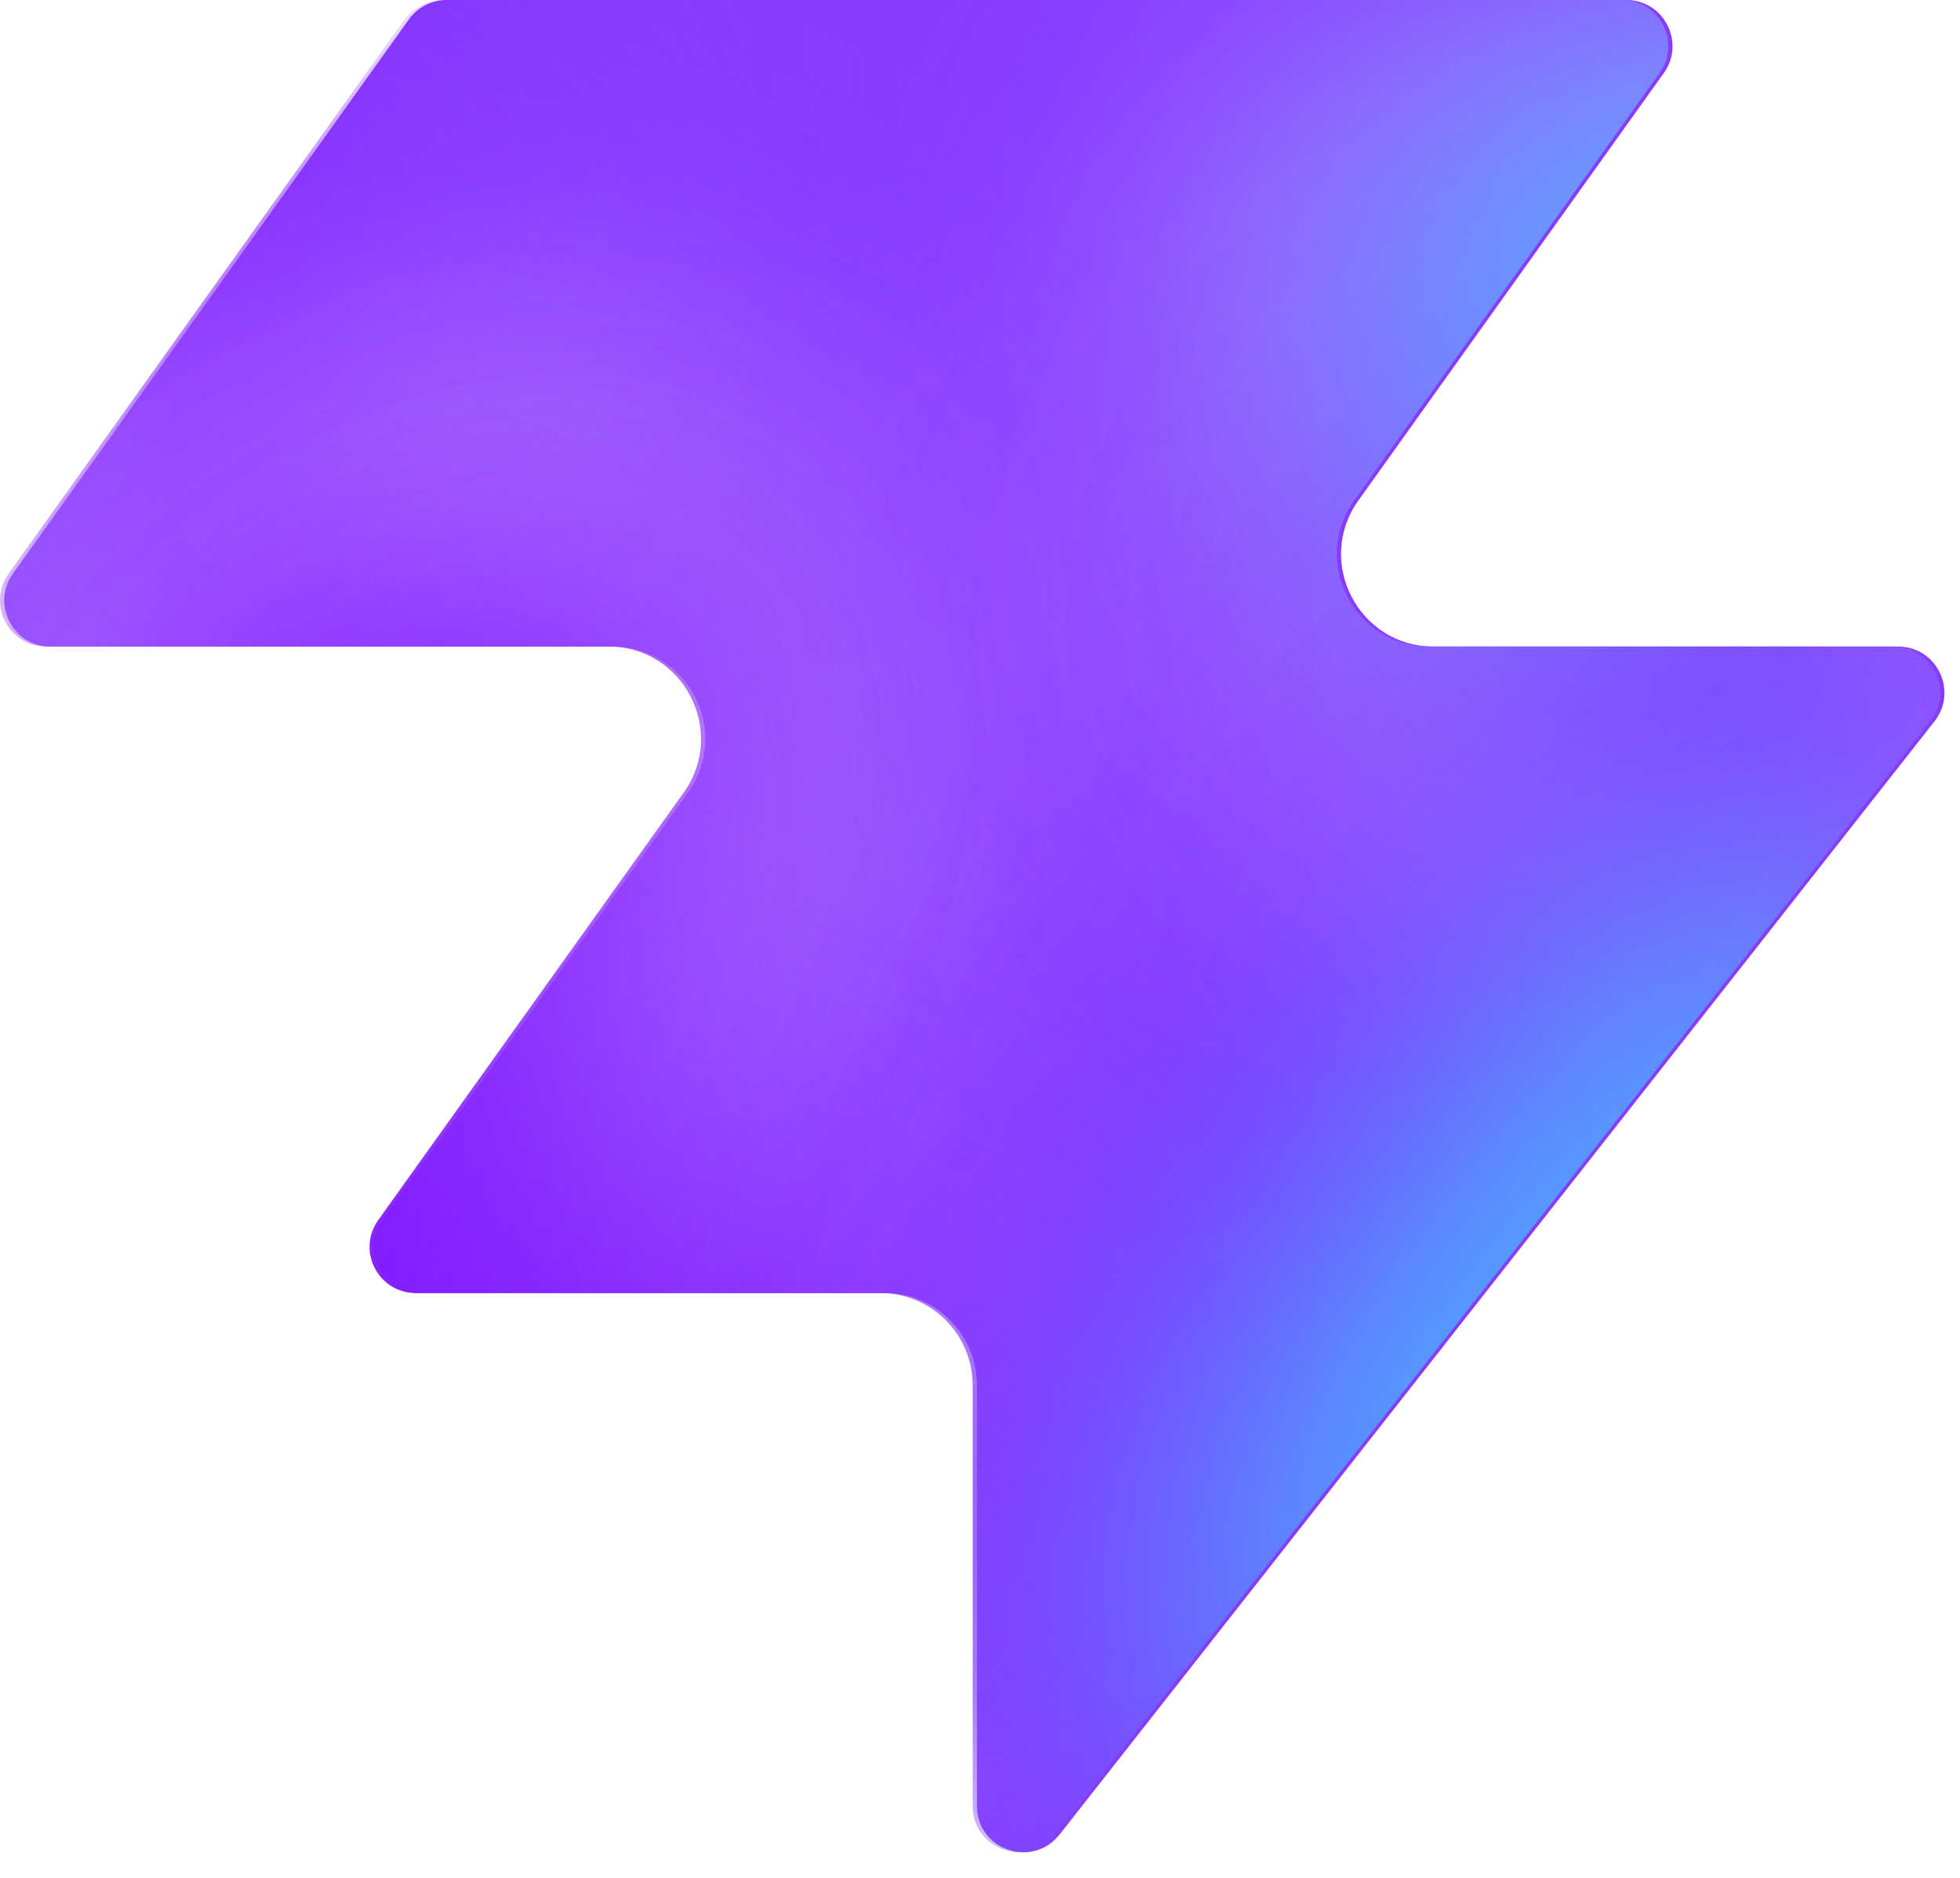
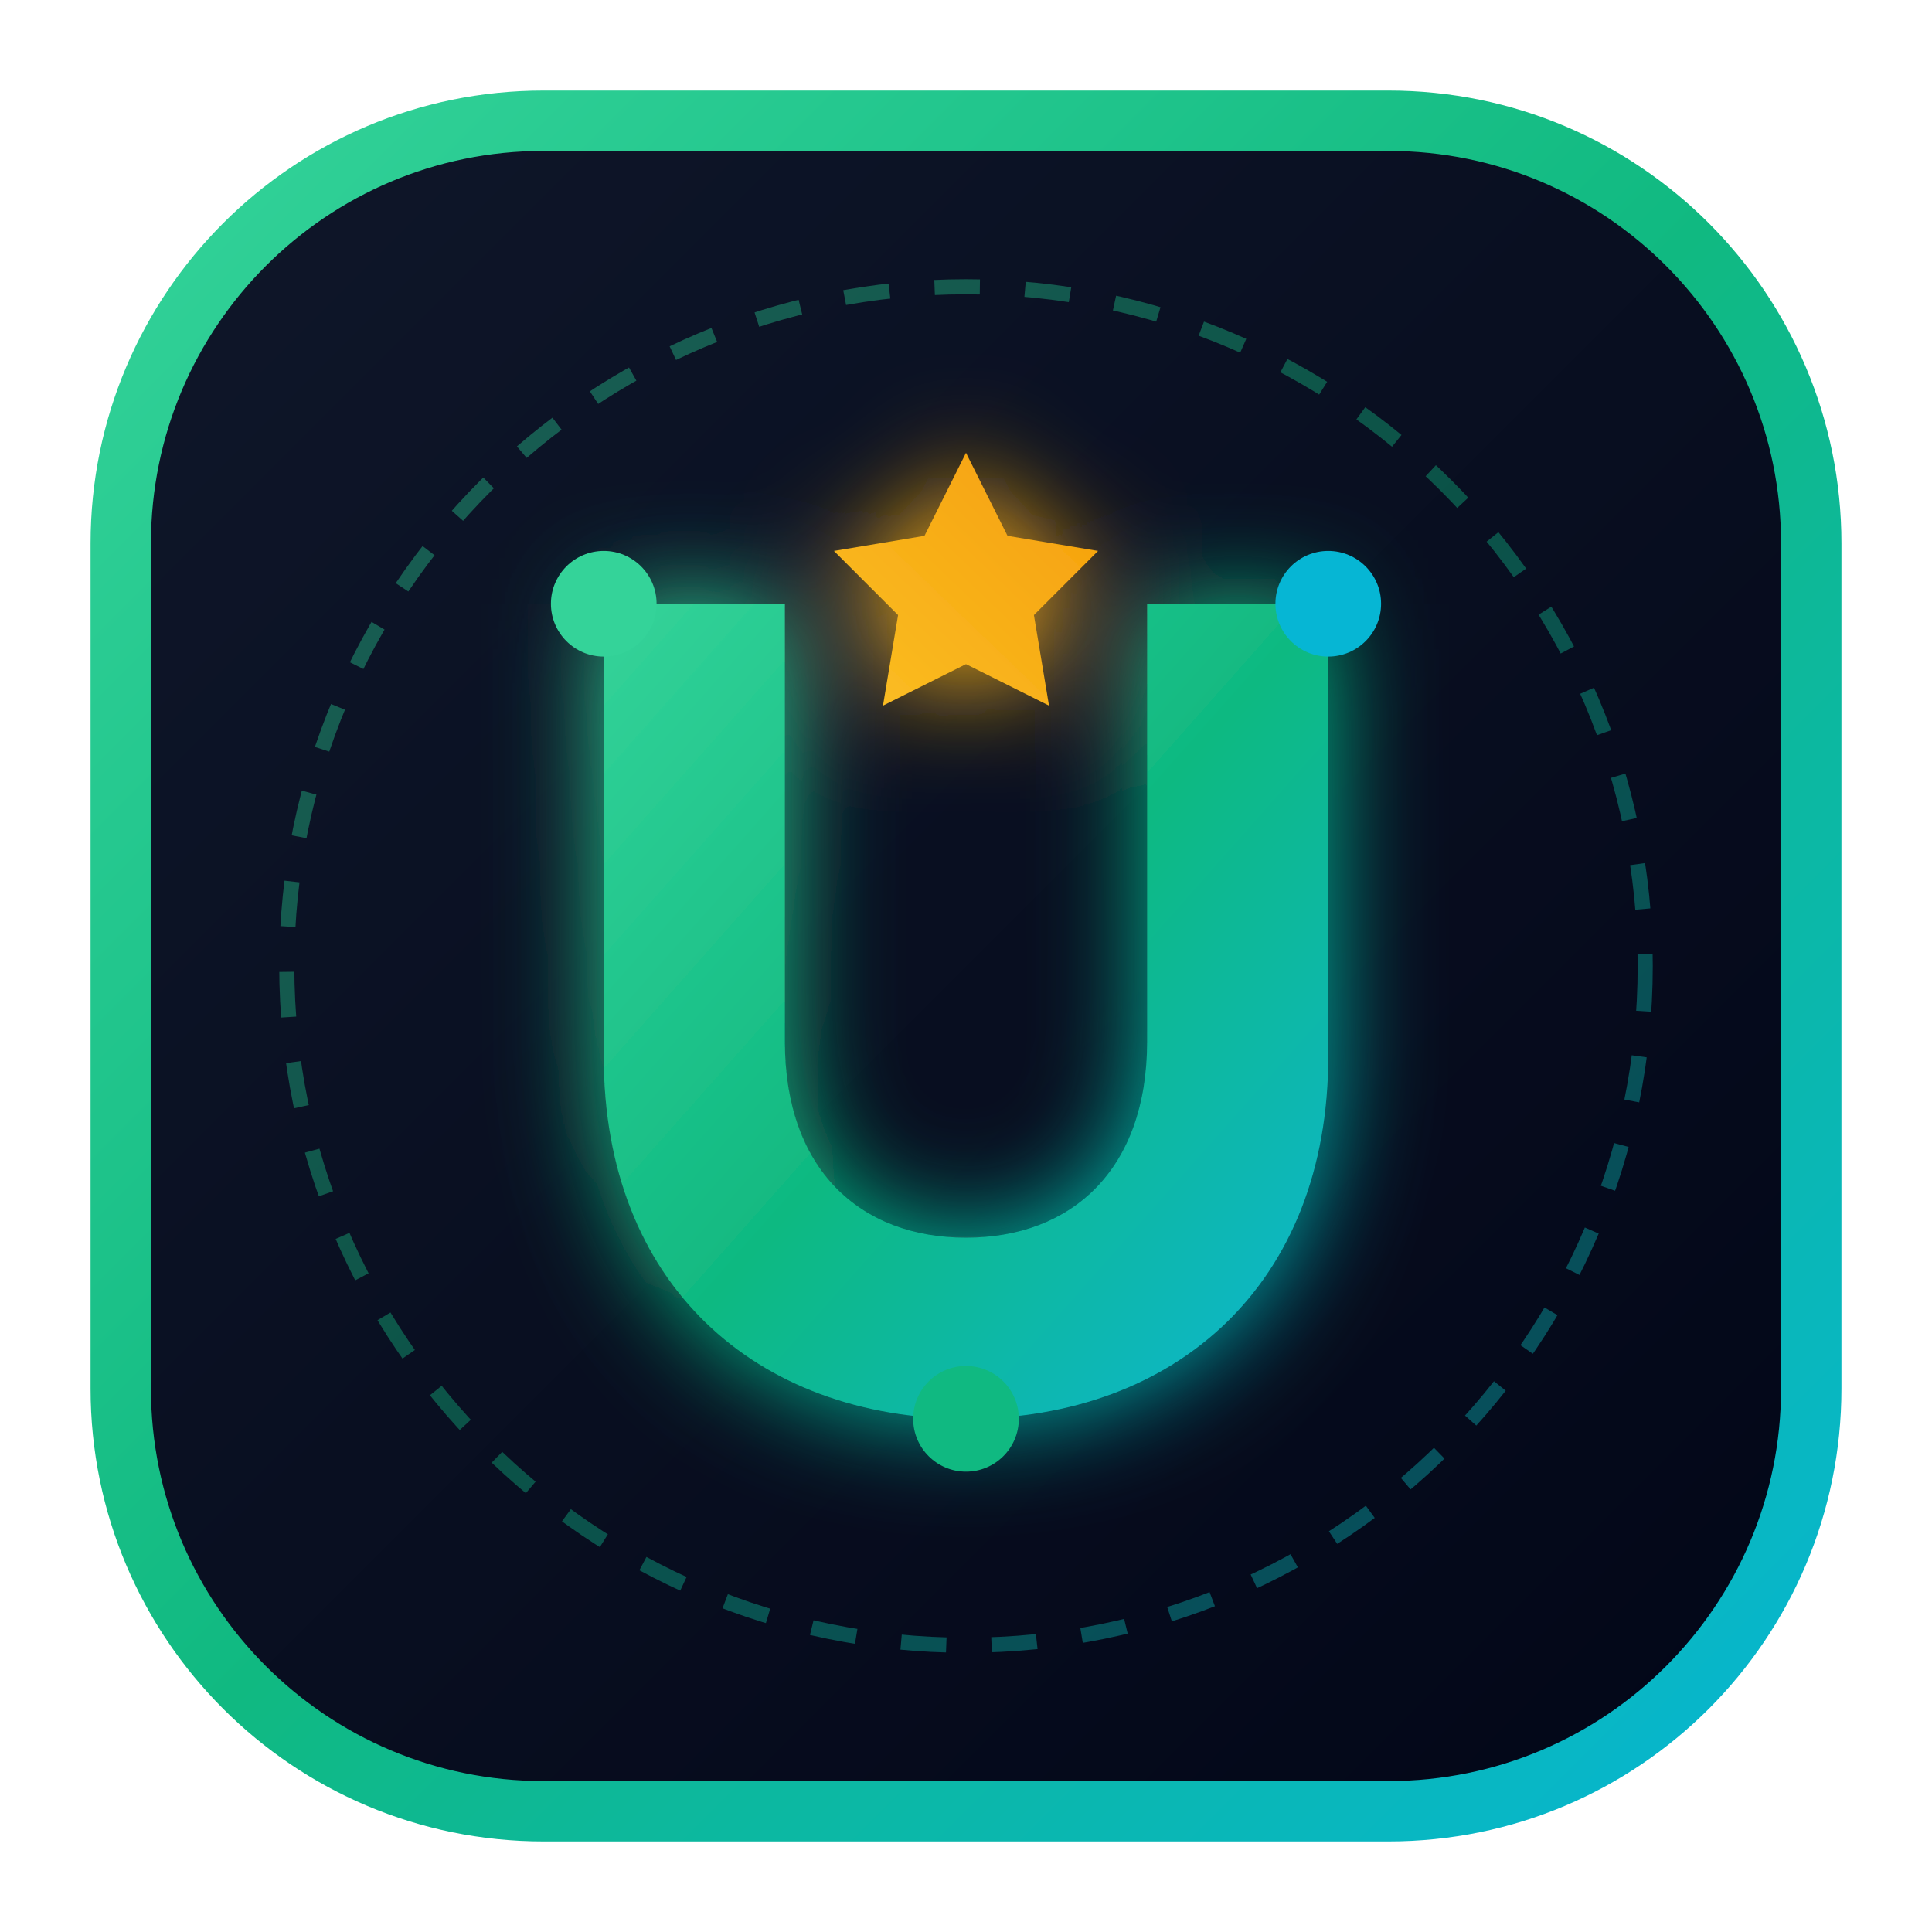
- <svg xmlns="http://www.w3.org/2000/svg" width="48" height="46" fill="none" viewBox="0 0 48 46">
-   <path fill="#863bff" d="M25.946 44.938c-.664.845-2.021.375-2.021-.698V33.937a2.26 2.26 0 0 0-2.262-2.262H10.287c-.92 0-1.456-1.04-.92-1.788l7.48-10.471c1.07-1.497 0-3.578-1.842-3.578H1.237c-.92 0-1.456-1.04-.92-1.788L10.013.474c.214-.297.556-.474.92-.474h28.894c.92 0 1.456 1.04.92 1.788l-7.48 10.471c-1.07 1.498 0 3.579 1.842 3.579h11.377c.943 0 1.473 1.088.89 1.83L25.947 44.94z" style="fill:#863bff;fill:color(display-p3 .525 .23 1);fill-opacity:1" />
-   <mask id="a" width="48" height="46" x="0" y="0" maskUnits="userSpaceOnUse" style="mask-type:alpha">
-     <path fill="#000" d="M25.842 44.938c-.664.844-2.021.375-2.021-.698V33.937a2.26 2.26 0 0 0-2.262-2.262H10.183c-.92 0-1.456-1.04-.92-1.788l7.48-10.471c1.07-1.498 0-3.579-1.842-3.579H1.133c-.92 0-1.456-1.04-.92-1.787L9.91.473c.214-.297.556-.474.92-.474h28.894c.92 0 1.456 1.04.92 1.788l-7.48 10.471c-1.07 1.498 0 3.578 1.842 3.578h11.377c.943 0 1.473 1.088.89 1.832L25.843 44.94z" style="fill:#000;fill-opacity:1" />
-   </mask>
-   <g mask="url(#a)">
-     <g filter="url(#b)">
-       <ellipse cx="5.508" cy="14.704" fill="#ede6ff" rx="5.508" ry="14.704" style="fill:#ede6ff;fill:color(display-p3 .927 .903 1);fill-opacity:1" transform="matrix(.00324 1 1 -.00324 -4.47 31.516)" />
-     </g>
-     <g filter="url(#c)">
-       <ellipse cx="10.399" cy="29.851" fill="#ede6ff" rx="10.399" ry="29.851" style="fill:#ede6ff;fill:color(display-p3 .927 .903 1);fill-opacity:1" transform="matrix(.00324 1 1 -.00324 -39.328 7.883)" />
-     </g>
-     <g filter="url(#d)">
-       <ellipse cx="5.508" cy="30.487" fill="#7e14ff" rx="5.508" ry="30.487" style="fill:#7e14ff;fill:color(display-p3 .492 .077 1);fill-opacity:1" transform="rotate(89.814 -25.913 -14.639)scale(1 -1)" />
-     </g>
-     <g filter="url(#e)">
-       <ellipse cx="5.508" cy="30.599" fill="#7e14ff" rx="5.508" ry="30.599" style="fill:#7e14ff;fill:color(display-p3 .492 .077 1);fill-opacity:1" transform="rotate(89.814 -32.644 -3.334)scale(1 -1)" />
-     </g>
-     <g filter="url(#f)">
-       <ellipse cx="5.508" cy="30.599" fill="#7e14ff" rx="5.508" ry="30.599" style="fill:#7e14ff;fill:color(display-p3 .492 .077 1);fill-opacity:1" transform="matrix(.00324 1 1 -.00324 -34.34 30.47)" />
-     </g>
-     <g filter="url(#g)">
-       <ellipse cx="14.072" cy="22.078" fill="#ede6ff" rx="14.072" ry="22.078" style="fill:#ede6ff;fill:color(display-p3 .927 .903 1);fill-opacity:1" transform="rotate(93.35 24.506 48.493)scale(-1 1)" />
-     </g>
-     <g filter="url(#h)">
-       <ellipse cx="3.47" cy="21.501" fill="#7e14ff" rx="3.47" ry="21.501" style="fill:#7e14ff;fill:color(display-p3 .492 .077 1);fill-opacity:1" transform="rotate(89.009 28.708 47.59)scale(-1 1)" />
-     </g>
-     <g filter="url(#i)">
-       <ellipse cx="3.47" cy="21.501" fill="#7e14ff" rx="3.47" ry="21.501" style="fill:#7e14ff;fill:color(display-p3 .492 .077 1);fill-opacity:1" transform="rotate(89.009 28.708 47.59)scale(-1 1)" />
-     </g>
-     <g filter="url(#j)">
-       <ellipse cx=".387" cy="8.972" fill="#7e14ff" rx="4.407" ry="29.108" style="fill:#7e14ff;fill:color(display-p3 .492 .077 1);fill-opacity:1" transform="rotate(39.51 .387 8.972)" />
-     </g>
-     <g filter="url(#k)">
-       <ellipse cx="47.523" cy="-6.092" fill="#7e14ff" rx="4.407" ry="29.108" style="fill:#7e14ff;fill:color(display-p3 .492 .077 1);fill-opacity:1" transform="rotate(37.892 47.523 -6.092)" />
-     </g>
-     <g filter="url(#l)">
-       <ellipse cx="41.412" cy="6.333" fill="#47bfff" rx="5.971" ry="9.665" style="fill:#47bfff;fill:color(display-p3 .28 .748 1);fill-opacity:1" transform="rotate(37.892 41.412 6.333)" />
-     </g>
-     <g filter="url(#m)">
-       <ellipse cx="-1.879" cy="38.332" fill="#7e14ff" rx="4.407" ry="29.108" style="fill:#7e14ff;fill:color(display-p3 .492 .077 1);fill-opacity:1" transform="rotate(37.892 -1.88 38.332)" />
-     </g>
-     <g filter="url(#n)">
-       <ellipse cx="-1.879" cy="38.332" fill="#7e14ff" rx="4.407" ry="29.108" style="fill:#7e14ff;fill:color(display-p3 .492 .077 1);fill-opacity:1" transform="rotate(37.892 -1.88 38.332)" />
-     </g>
-     <g filter="url(#o)">
-       <ellipse cx="35.651" cy="29.907" fill="#7e14ff" rx="4.407" ry="29.108" style="fill:#7e14ff;fill:color(display-p3 .492 .077 1);fill-opacity:1" transform="rotate(37.892 35.651 29.907)" />
-     </g>
-     <g filter="url(#p)">
-       <ellipse cx="38.418" cy="32.4" fill="#47bfff" rx="5.971" ry="15.297" style="fill:#47bfff;fill:color(display-p3 .28 .748 1);fill-opacity:1" transform="rotate(37.892 38.418 32.4)" />
-     </g>
-   </g>
+ <svg xmlns="http://www.w3.org/2000/svg" viewBox="0 0 512 512" fill="none">
  <defs>
-     <filter id="b" width="60.045" height="41.654" x="-19.77" y="16.149" color-interpolation-filters="sRGB" filterUnits="userSpaceOnUse">
-       <feFlood flood-opacity="0" result="BackgroundImageFix" />
-       <feBlend in="SourceGraphic" in2="BackgroundImageFix" result="shape" />
-       <feGaussianBlur result="effect1_foregroundBlur_2002_17158" stdDeviation="7.659" />
-     </filter>
-     <filter id="c" width="90.34" height="51.437" x="-54.613" y="-7.533" color-interpolation-filters="sRGB" filterUnits="userSpaceOnUse">
-       <feFlood flood-opacity="0" result="BackgroundImageFix" />
-       <feBlend in="SourceGraphic" in2="BackgroundImageFix" result="shape" />
-       <feGaussianBlur result="effect1_foregroundBlur_2002_17158" stdDeviation="7.659" />
-     </filter>
-     <filter id="d" width="79.355" height="29.4" x="-49.64" y="2.03" color-interpolation-filters="sRGB" filterUnits="userSpaceOnUse">
-       <feFlood flood-opacity="0" result="BackgroundImageFix" />
-       <feBlend in="SourceGraphic" in2="BackgroundImageFix" result="shape" />
-       <feGaussianBlur result="effect1_foregroundBlur_2002_17158" stdDeviation="4.596" />
-     </filter>
-     <filter id="e" width="79.579" height="29.4" x="-45.045" y="20.029" color-interpolation-filters="sRGB" filterUnits="userSpaceOnUse">
-       <feFlood flood-opacity="0" result="BackgroundImageFix" />
-       <feBlend in="SourceGraphic" in2="BackgroundImageFix" result="shape" />
-       <feGaussianBlur result="effect1_foregroundBlur_2002_17158" stdDeviation="4.596" />
-     </filter>
-     <filter id="f" width="79.579" height="29.4" x="-43.513" y="21.178" color-interpolation-filters="sRGB" filterUnits="userSpaceOnUse">
-       <feFlood flood-opacity="0" result="BackgroundImageFix" />
-       <feBlend in="SourceGraphic" in2="BackgroundImageFix" result="shape" />
-       <feGaussianBlur result="effect1_foregroundBlur_2002_17158" stdDeviation="4.596" />
-     </filter>
-     <filter id="g" width="74.749" height="58.852" x="15.756" y="-17.901" color-interpolation-filters="sRGB" filterUnits="userSpaceOnUse">
-       <feFlood flood-opacity="0" result="BackgroundImageFix" />
-       <feBlend in="SourceGraphic" in2="BackgroundImageFix" result="shape" />
-       <feGaussianBlur result="effect1_foregroundBlur_2002_17158" stdDeviation="7.659" />
-     </filter>
-     <filter id="h" width="61.377" height="25.362" x="23.548" y="2.284" color-interpolation-filters="sRGB" filterUnits="userSpaceOnUse">
-       <feFlood flood-opacity="0" result="BackgroundImageFix" />
-       <feBlend in="SourceGraphic" in2="BackgroundImageFix" result="shape" />
-       <feGaussianBlur result="effect1_foregroundBlur_2002_17158" stdDeviation="4.596" />
-     </filter>
-     <filter id="i" width="61.377" height="25.362" x="23.548" y="2.284" color-interpolation-filters="sRGB" filterUnits="userSpaceOnUse">
-       <feFlood flood-opacity="0" result="BackgroundImageFix" />
-       <feBlend in="SourceGraphic" in2="BackgroundImageFix" result="shape" />
-       <feGaussianBlur result="effect1_foregroundBlur_2002_17158" stdDeviation="4.596" />
-     </filter>
-     <filter id="j" width="56.045" height="63.649" x="-27.636" y="-22.853" color-interpolation-filters="sRGB" filterUnits="userSpaceOnUse">
-       <feFlood flood-opacity="0" result="BackgroundImageFix" />
-       <feBlend in="SourceGraphic" in2="BackgroundImageFix" result="shape" />
-       <feGaussianBlur result="effect1_foregroundBlur_2002_17158" stdDeviation="4.596" />
-     </filter>
-     <filter id="k" width="54.814" height="64.646" x="20.116" y="-38.415" color-interpolation-filters="sRGB" filterUnits="userSpaceOnUse">
-       <feFlood flood-opacity="0" result="BackgroundImageFix" />
-       <feBlend in="SourceGraphic" in2="BackgroundImageFix" result="shape" />
-       <feGaussianBlur result="effect1_foregroundBlur_2002_17158" stdDeviation="4.596" />
-     </filter>
-     <filter id="l" width="33.541" height="35.313" x="24.641" y="-11.323" color-interpolation-filters="sRGB" filterUnits="userSpaceOnUse">
-       <feFlood flood-opacity="0" result="BackgroundImageFix" />
-       <feBlend in="SourceGraphic" in2="BackgroundImageFix" result="shape" />
-       <feGaussianBlur result="effect1_foregroundBlur_2002_17158" stdDeviation="4.596" />
-     </filter>
-     <filter id="m" width="54.814" height="64.646" x="-29.286" y="6.009" color-interpolation-filters="sRGB" filterUnits="userSpaceOnUse">
-       <feFlood flood-opacity="0" result="BackgroundImageFix" />
-       <feBlend in="SourceGraphic" in2="BackgroundImageFix" result="shape" />
-       <feGaussianBlur result="effect1_foregroundBlur_2002_17158" stdDeviation="4.596" />
-     </filter>
-     <filter id="n" width="54.814" height="64.646" x="-29.286" y="6.009" color-interpolation-filters="sRGB" filterUnits="userSpaceOnUse">
-       <feFlood flood-opacity="0" result="BackgroundImageFix" />
-       <feBlend in="SourceGraphic" in2="BackgroundImageFix" result="shape" />
-       <feGaussianBlur result="effect1_foregroundBlur_2002_17158" stdDeviation="4.596" />
-     </filter>
-     <filter id="o" width="54.814" height="64.646" x="8.244" y="-2.416" color-interpolation-filters="sRGB" filterUnits="userSpaceOnUse">
-       <feFlood flood-opacity="0" result="BackgroundImageFix" />
-       <feBlend in="SourceGraphic" in2="BackgroundImageFix" result="shape" />
-       <feGaussianBlur result="effect1_foregroundBlur_2002_17158" stdDeviation="4.596" />
-     </filter>
-     <filter id="p" width="39.409" height="43.623" x="18.713" y="10.588" color-interpolation-filters="sRGB" filterUnits="userSpaceOnUse">
-       <feFlood flood-opacity="0" result="BackgroundImageFix" />
-       <feBlend in="SourceGraphic" in2="BackgroundImageFix" result="shape" />
-       <feGaussianBlur result="effect1_foregroundBlur_2002_17158" stdDeviation="4.596" />
+     <linearGradient id="bgGrad" x1="0%" y1="0%" x2="100%" y2="100%">
+       <stop offset="0%" stop-color="#0f172a" />
+       <stop offset="100%" stop-color="#020617" />
+     </linearGradient>
+     <linearGradient id="brandGrad" x1="0%" y1="0%" x2="100%" y2="100%">
+       <stop offset="0%" stop-color="#34d399" />
+       <stop offset="50%" stop-color="#10b981" />
+       <stop offset="100%" stop-color="#06b6d4" />
+     </linearGradient>
+     <linearGradient id="accentGrad" x1="0%" y1="100%" x2="100%" y2="0%">
+       <stop offset="0%" stop-color="#fbbf24" />
+       <stop offset="100%" stop-color="#f59e0b" />
+     </linearGradient>
+     <filter id="glow" x="-20%" y="-20%" width="140%" height="140%">
+       <feGaussianBlur stdDeviation="14" result="blur" />
+       <feComposite in="SourceGraphic" in2="blur" operator="over" />
    </filter>
  </defs>
+   <rect x="32" y="32" width="448" height="448" rx="112" fill="url(#bgGrad)" stroke="url(#brandGrad)" stroke-width="16" />
+   <circle cx="256" cy="256" r="180" fill="none" stroke="url(#brandGrad)" stroke-width="4" stroke-dasharray="12 12" opacity="0.4" />
+   <g filter="url(#glow)">
+     <path d="M160 160 V280 C160 340, 200 376, 256 376 C312 376, 352 340, 352 280 V160 H304 V276 C304 310, 284 328, 256 328 C228 328, 208 310, 208 276 V160 H160 Z" fill="url(#brandGrad)" />
+     <path d="M256 120 L267 142 L291 146 L274 163 L278 187 L256 176 L234 187 L238 163 L221 146 L245 142 Z" fill="url(#accentGrad)" />
+   </g>
+   <circle cx="160" cy="160" r="14" fill="#34d399" />
+   <circle cx="352" cy="160" r="14" fill="#06b6d4" />
+   <circle cx="256" cy="376" r="14" fill="#10b981" />
</svg>
